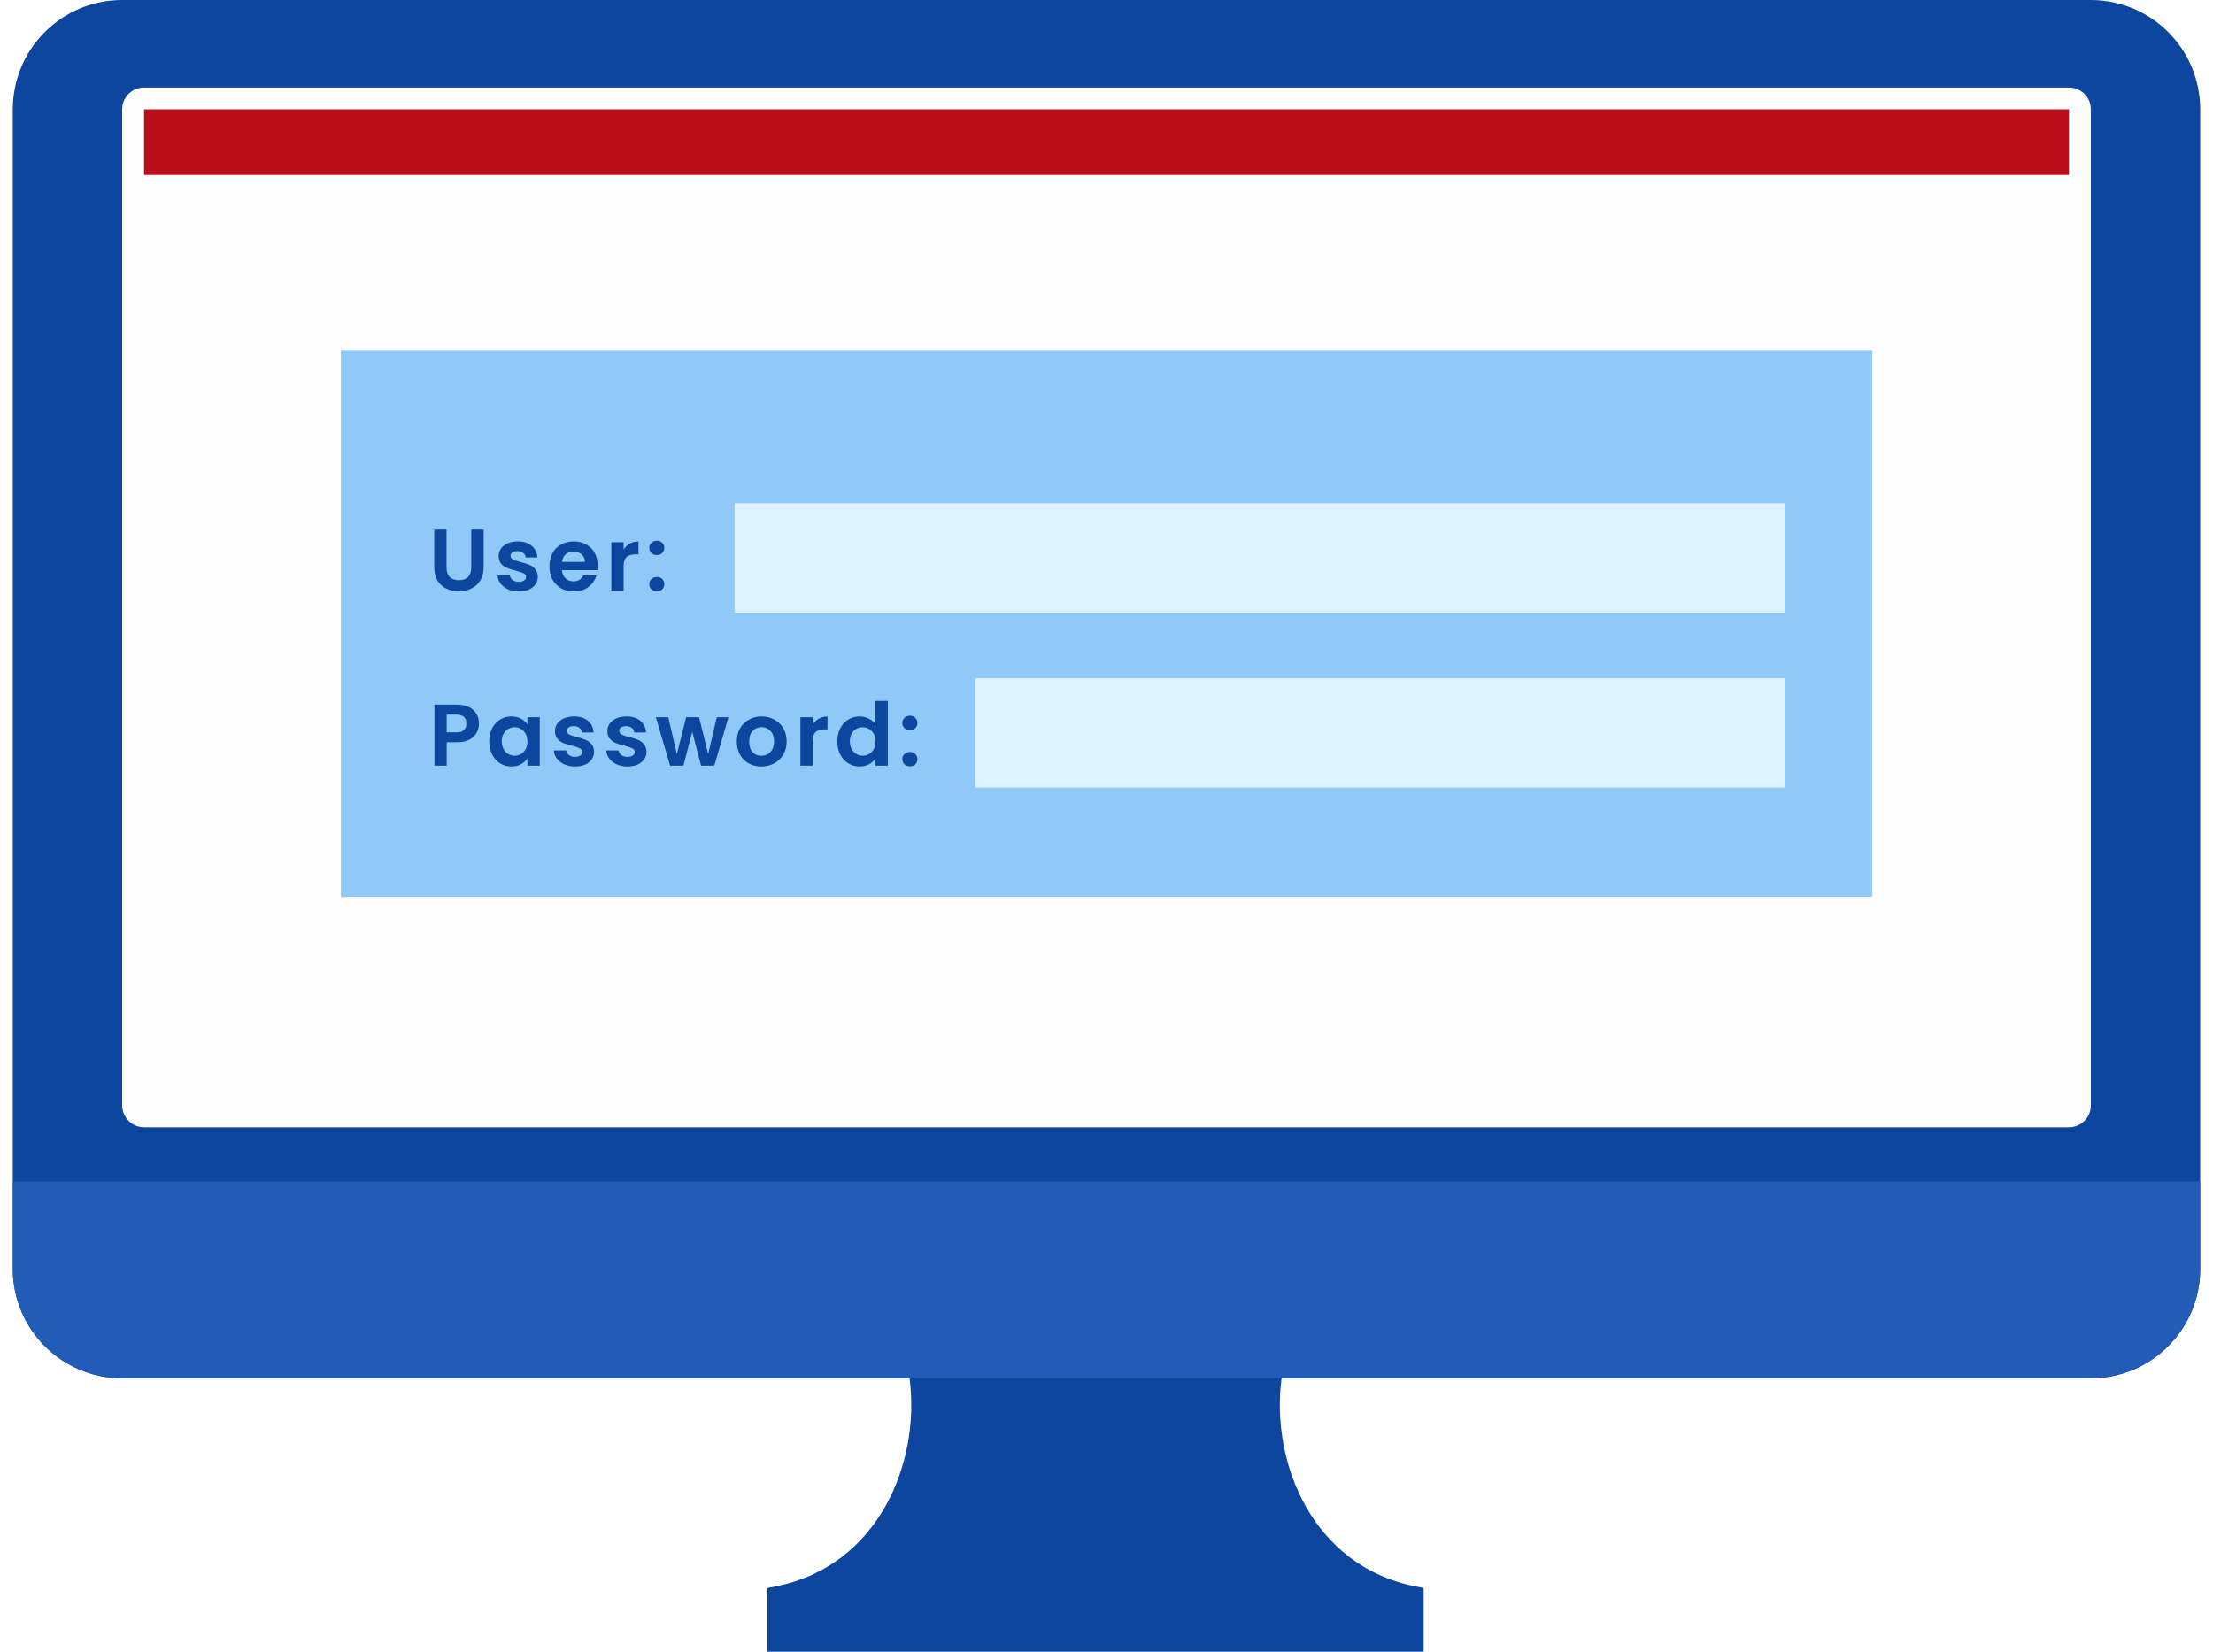
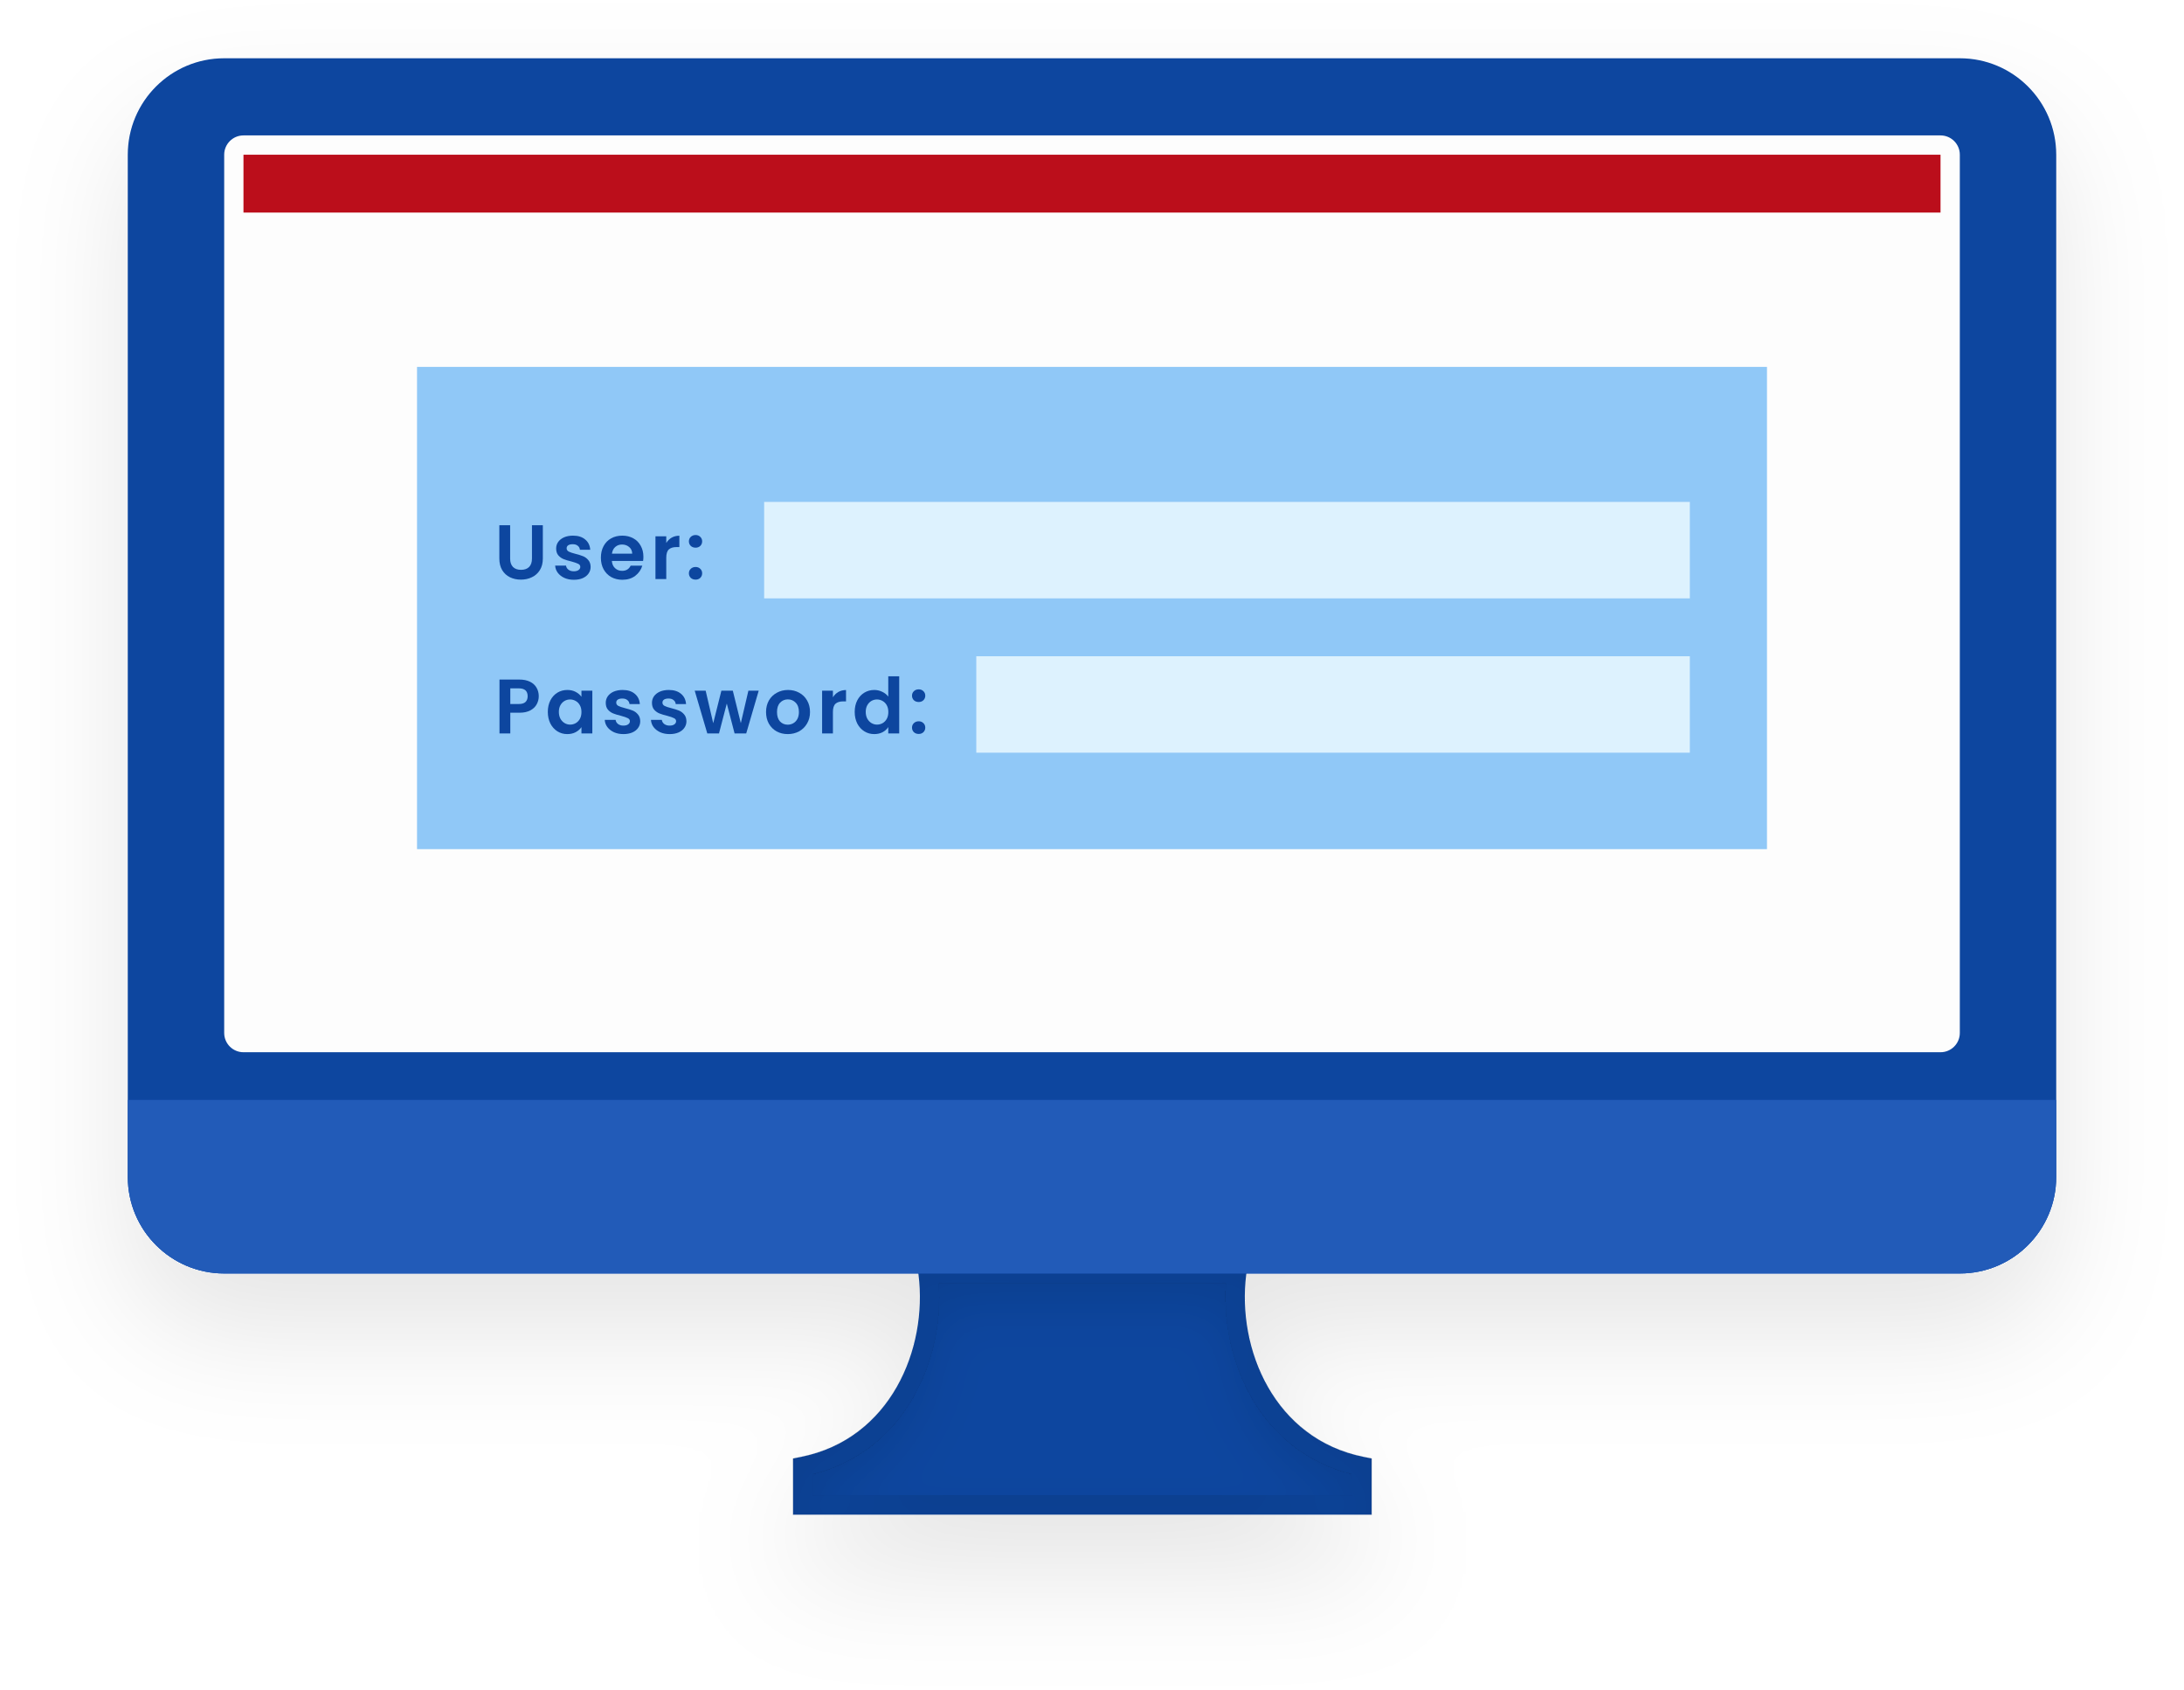
- <svg xmlns="http://www.w3.org/2000/svg" width="134" height="100" viewBox="0 0 134 100" fill="none">
-   <path d="M47.133 96.689C53.755 95.364 56.404 88.742 55.742 83.444H76.934C76.272 88.742 78.921 95.364 85.543 96.689V99.338H47.133V96.689Z" fill="#0D469F" />
-   <path fill-rule="evenodd" clip-rule="evenodd" d="M54.992 82.781H77.684L77.591 83.526C76.955 88.617 79.512 94.807 85.673 96.039L86.205 96.146V100H46.47V96.146L47.003 96.039C53.164 94.807 55.721 88.617 55.085 83.526L54.992 82.781ZM56.47 84.106C56.825 89.34 54.178 95.639 47.795 97.219V98.675H84.881V97.219C78.498 95.639 75.851 89.34 76.205 84.106H56.47Z" fill="#0D469F" />
-   <path d="M0.775 6.623C0.775 2.965 3.74 0 7.397 0H126.603C130.26 0 133.225 2.965 133.225 6.623V76.821C133.225 80.479 130.26 83.444 126.603 83.444H7.397C3.74 83.444 0.775 80.479 0.775 76.821V6.623Z" fill="#0D469F" />
-   <path d="M7.397 6.623C7.397 5.891 7.99 5.298 8.722 5.298H125.278C126.01 5.298 126.603 5.891 126.603 6.623V66.925C126.603 67.656 126.01 68.249 125.278 68.249H8.722C7.99 68.249 7.397 67.656 7.397 66.925V6.623Z" fill="#FDFDFD" />
-   <path d="M0.775 71.523H133.225V76.821C133.225 80.479 130.26 83.444 126.603 83.444H7.397C3.74 83.444 0.775 80.479 0.775 76.821V71.523Z" fill="#225BB8" />
-   <path d="M8.722 6.623H125.278V10.596H8.722V6.623Z" fill="#BB0E1B" />
-   <path d="M20.642 21.192H113.358V54.305H20.642V21.192Z" fill="#90C8F7" />
-   <path d="M27.037 32.064V34.352C27.037 34.603 27.103 34.796 27.233 34.93C27.364 35.06 27.548 35.126 27.784 35.126C28.024 35.126 28.21 35.06 28.341 34.93C28.471 34.796 28.537 34.603 28.537 34.352V32.064H29.284V34.347C29.284 34.661 29.215 34.928 29.077 35.147C28.943 35.362 28.761 35.525 28.531 35.634C28.305 35.744 28.053 35.799 27.774 35.799C27.498 35.799 27.247 35.744 27.021 35.634C26.799 35.525 26.622 35.362 26.491 35.147C26.361 34.928 26.296 34.661 26.296 34.347V32.064H27.037Z" fill="#0D469F" />
-   <path d="M31.41 35.809C31.17 35.809 30.955 35.767 30.764 35.682C30.573 35.594 30.421 35.475 30.308 35.327C30.199 35.179 30.139 35.015 30.128 34.834H30.875C30.889 34.947 30.944 35.041 31.04 35.115C31.138 35.189 31.26 35.227 31.405 35.227C31.546 35.227 31.656 35.198 31.733 35.142C31.815 35.085 31.855 35.013 31.855 34.925C31.855 34.829 31.806 34.758 31.707 34.713C31.612 34.663 31.458 34.61 31.246 34.554C31.027 34.501 30.847 34.446 30.706 34.389C30.568 34.333 30.448 34.246 30.345 34.13C30.247 34.013 30.197 33.856 30.197 33.658C30.197 33.496 30.243 33.347 30.335 33.213C30.43 33.079 30.564 32.973 30.738 32.895C30.914 32.818 31.121 32.779 31.357 32.779C31.707 32.779 31.986 32.867 32.194 33.044C32.403 33.217 32.518 33.452 32.539 33.748H31.829C31.818 33.632 31.769 33.54 31.68 33.473C31.596 33.402 31.481 33.367 31.336 33.367C31.202 33.367 31.098 33.392 31.024 33.441C30.953 33.49 30.918 33.559 30.918 33.648C30.918 33.747 30.967 33.822 31.066 33.876C31.165 33.925 31.319 33.976 31.527 34.029C31.739 34.082 31.914 34.137 32.051 34.193C32.189 34.25 32.307 34.338 32.406 34.458C32.509 34.575 32.562 34.73 32.565 34.925C32.565 35.094 32.518 35.246 32.422 35.38C32.33 35.514 32.196 35.62 32.02 35.698C31.846 35.772 31.643 35.809 31.41 35.809Z" fill="#0D469F" />
-   <path d="M36.19 34.23C36.19 34.336 36.182 34.432 36.168 34.517H34.023C34.04 34.728 34.114 34.895 34.245 35.015C34.376 35.135 34.537 35.195 34.727 35.195C35.003 35.195 35.199 35.076 35.315 34.84H36.115C36.031 35.122 35.868 35.355 35.628 35.539C35.388 35.719 35.093 35.809 34.743 35.809C34.461 35.809 34.206 35.748 33.98 35.624C33.758 35.497 33.583 35.318 33.456 35.089C33.332 34.859 33.27 34.594 33.27 34.294C33.27 33.99 33.332 33.724 33.456 33.494C33.579 33.264 33.752 33.088 33.975 32.964C34.197 32.841 34.454 32.779 34.743 32.779C35.022 32.779 35.271 32.839 35.49 32.959C35.713 33.079 35.884 33.25 36.004 33.473C36.128 33.692 36.19 33.944 36.19 34.23ZM35.421 34.019C35.418 33.828 35.349 33.676 35.215 33.563C35.081 33.446 34.916 33.388 34.722 33.388C34.538 33.388 34.383 33.445 34.256 33.558C34.132 33.667 34.056 33.821 34.028 34.019H35.421Z" fill="#0D469F" />
-   <path d="M37.76 33.282C37.855 33.127 37.979 33.005 38.13 32.917C38.286 32.828 38.462 32.784 38.66 32.784V33.563H38.464C38.231 33.563 38.054 33.618 37.934 33.727C37.818 33.837 37.76 34.027 37.76 34.299V35.762H37.018V32.827H37.76V33.282Z" fill="#0D469F" />
-   <path d="M39.775 35.799C39.641 35.799 39.53 35.758 39.441 35.677C39.357 35.592 39.314 35.488 39.314 35.364C39.314 35.241 39.357 35.138 39.441 35.057C39.53 34.972 39.641 34.93 39.775 34.93C39.906 34.93 40.014 34.972 40.098 35.057C40.183 35.138 40.226 35.241 40.226 35.364C40.226 35.488 40.183 35.592 40.098 35.677C40.014 35.758 39.906 35.799 39.775 35.799ZM39.775 33.605C39.641 33.605 39.53 33.565 39.441 33.483C39.357 33.399 39.314 33.294 39.314 33.171C39.314 33.047 39.357 32.945 39.441 32.864C39.53 32.779 39.641 32.736 39.775 32.736C39.906 32.736 40.014 32.779 40.098 32.864C40.183 32.945 40.226 33.047 40.226 33.171C40.226 33.294 40.183 33.399 40.098 33.483C40.014 33.565 39.906 33.605 39.775 33.605Z" fill="#0D469F" />
-   <path d="M29.003 43.804C29.003 44.002 28.955 44.187 28.86 44.36C28.768 44.533 28.621 44.673 28.42 44.779C28.222 44.885 27.971 44.938 27.668 44.938H27.048V46.358H26.306V42.66H27.668C27.954 42.66 28.197 42.709 28.399 42.808C28.6 42.907 28.75 43.043 28.849 43.216C28.951 43.389 29.003 43.585 29.003 43.804ZM27.636 44.339C27.84 44.339 27.992 44.293 28.091 44.201C28.19 44.106 28.24 43.974 28.24 43.804C28.24 43.444 28.038 43.264 27.636 43.264H27.048V44.339H27.636Z" fill="#0D469F" />
-   <path d="M29.625 44.88C29.625 44.583 29.684 44.32 29.8 44.09C29.92 43.861 30.081 43.684 30.282 43.56C30.487 43.437 30.715 43.375 30.966 43.375C31.185 43.375 31.375 43.419 31.538 43.507C31.704 43.596 31.836 43.707 31.935 43.841V43.423H32.682V46.358H31.935V45.928C31.84 46.066 31.707 46.181 31.538 46.273C31.372 46.361 31.18 46.405 30.96 46.405C30.713 46.405 30.487 46.342 30.282 46.215C30.081 46.087 29.92 45.909 29.8 45.679C29.684 45.446 29.625 45.18 29.625 44.88ZM31.935 44.89C31.935 44.71 31.9 44.556 31.829 44.429C31.759 44.298 31.663 44.2 31.543 44.133C31.423 44.062 31.294 44.026 31.157 44.026C31.019 44.026 30.892 44.06 30.775 44.127C30.659 44.194 30.563 44.293 30.489 44.424C30.418 44.551 30.383 44.703 30.383 44.88C30.383 45.056 30.418 45.212 30.489 45.346C30.563 45.476 30.659 45.577 30.775 45.648C30.895 45.718 31.022 45.754 31.157 45.754C31.294 45.754 31.423 45.72 31.543 45.653C31.663 45.582 31.759 45.483 31.829 45.356C31.9 45.226 31.935 45.07 31.935 44.89Z" fill="#0D469F" />
-   <path d="M34.817 46.405C34.577 46.405 34.361 46.363 34.17 46.278C33.98 46.19 33.828 46.072 33.715 45.923C33.605 45.775 33.545 45.611 33.535 45.431H34.282C34.296 45.544 34.351 45.637 34.446 45.711C34.545 45.785 34.667 45.823 34.812 45.823C34.953 45.823 35.062 45.794 35.14 45.738C35.221 45.681 35.262 45.609 35.262 45.521C35.262 45.425 35.212 45.355 35.114 45.309C35.018 45.259 34.864 45.206 34.653 45.15C34.434 45.097 34.254 45.042 34.112 44.986C33.974 44.929 33.854 44.842 33.752 44.726C33.653 44.609 33.604 44.452 33.604 44.254C33.604 44.092 33.65 43.944 33.741 43.809C33.837 43.675 33.971 43.569 34.144 43.491C34.321 43.414 34.527 43.375 34.764 43.375C35.114 43.375 35.393 43.463 35.601 43.64C35.809 43.813 35.924 44.048 35.945 44.344H35.235C35.225 44.228 35.175 44.136 35.087 44.069C35.002 43.998 34.888 43.963 34.743 43.963C34.608 43.963 34.504 43.988 34.43 44.037C34.359 44.087 34.324 44.156 34.324 44.244C34.324 44.343 34.374 44.419 34.472 44.472C34.571 44.521 34.725 44.572 34.933 44.625C35.145 44.678 35.32 44.733 35.458 44.789C35.596 44.846 35.714 44.934 35.813 45.054C35.915 45.171 35.968 45.326 35.972 45.521C35.972 45.69 35.924 45.842 35.829 45.976C35.737 46.11 35.603 46.216 35.426 46.294C35.253 46.368 35.05 46.405 34.817 46.405Z" fill="#0D469F" />
-   <path d="M37.991 46.405C37.751 46.405 37.535 46.363 37.344 46.278C37.154 46.19 37.002 46.072 36.889 45.923C36.779 45.775 36.719 45.611 36.709 45.431H37.456C37.47 45.544 37.525 45.637 37.62 45.711C37.719 45.785 37.841 45.823 37.986 45.823C38.127 45.823 38.236 45.794 38.314 45.738C38.395 45.681 38.436 45.609 38.436 45.521C38.436 45.425 38.386 45.355 38.288 45.309C38.192 45.259 38.038 45.206 37.827 45.15C37.608 45.097 37.427 45.042 37.286 44.986C37.148 44.929 37.028 44.842 36.926 44.726C36.827 44.609 36.778 44.452 36.778 44.254C36.778 44.092 36.823 43.944 36.915 43.809C37.011 43.675 37.145 43.569 37.318 43.491C37.495 43.414 37.701 43.375 37.938 43.375C38.288 43.375 38.566 43.463 38.775 43.64C38.983 43.813 39.098 44.048 39.119 44.344H38.409C38.399 44.228 38.349 44.136 38.261 44.069C38.176 43.998 38.061 43.963 37.917 43.963C37.782 43.963 37.678 43.988 37.604 44.037C37.533 44.087 37.498 44.156 37.498 44.244C37.498 44.343 37.547 44.419 37.646 44.472C37.745 44.521 37.899 44.572 38.107 44.625C38.319 44.678 38.494 44.733 38.632 44.789C38.77 44.846 38.888 44.934 38.987 45.054C39.089 45.171 39.142 45.326 39.146 45.521C39.146 45.69 39.098 45.842 39.003 45.976C38.911 46.11 38.777 46.216 38.6 46.294C38.427 46.368 38.224 46.405 37.991 46.405Z" fill="#0D469F" />
-   <path d="M44.11 43.423L43.252 46.358H42.452L41.917 44.307L41.382 46.358H40.577L39.713 43.423H40.465L40.985 45.658L41.546 43.423H42.33L42.881 45.653L43.401 43.423H44.11Z" fill="#0D469F" />
-   <path d="M46.102 46.405C45.819 46.405 45.565 46.343 45.339 46.22C45.113 46.093 44.935 45.914 44.804 45.685C44.677 45.455 44.613 45.19 44.613 44.89C44.613 44.59 44.679 44.325 44.809 44.095C44.944 43.866 45.125 43.689 45.355 43.566C45.584 43.438 45.841 43.375 46.123 43.375C46.406 43.375 46.662 43.438 46.891 43.566C47.121 43.689 47.301 43.866 47.432 44.095C47.566 44.325 47.633 44.59 47.633 44.89C47.633 45.19 47.564 45.455 47.426 45.685C47.292 45.914 47.109 46.093 46.876 46.22C46.646 46.343 46.388 46.405 46.102 46.405ZM46.102 45.759C46.236 45.759 46.362 45.727 46.478 45.664C46.598 45.596 46.694 45.498 46.764 45.367C46.835 45.236 46.87 45.077 46.87 44.89C46.87 44.611 46.796 44.397 46.648 44.249C46.503 44.097 46.325 44.021 46.113 44.021C45.901 44.021 45.722 44.097 45.578 44.249C45.436 44.397 45.365 44.611 45.365 44.89C45.365 45.169 45.434 45.385 45.572 45.536C45.713 45.685 45.89 45.759 46.102 45.759Z" fill="#0D469F" />
-   <path d="M49.206 43.878C49.301 43.723 49.425 43.601 49.577 43.513C49.732 43.424 49.909 43.38 50.106 43.38V44.159H49.91C49.677 44.159 49.501 44.214 49.381 44.323C49.264 44.433 49.206 44.623 49.206 44.895V46.358H48.464V43.423H49.206V43.878Z" fill="#0D469F" />
-   <path d="M50.702 44.88C50.702 44.583 50.761 44.32 50.877 44.09C50.997 43.861 51.16 43.684 51.364 43.56C51.569 43.437 51.797 43.375 52.048 43.375C52.239 43.375 52.421 43.417 52.594 43.502C52.767 43.583 52.904 43.693 53.007 43.831V42.437H53.759V46.358H53.007V45.923C52.915 46.068 52.786 46.185 52.62 46.273C52.454 46.361 52.262 46.405 52.043 46.405C51.795 46.405 51.569 46.342 51.364 46.215C51.16 46.087 50.997 45.909 50.877 45.679C50.761 45.446 50.702 45.18 50.702 44.88ZM53.012 44.89C53.012 44.71 52.977 44.556 52.906 44.429C52.836 44.298 52.74 44.2 52.62 44.133C52.5 44.062 52.371 44.026 52.233 44.026C52.096 44.026 51.968 44.06 51.852 44.127C51.735 44.194 51.64 44.293 51.566 44.424C51.495 44.551 51.46 44.703 51.46 44.88C51.46 45.056 51.495 45.212 51.566 45.346C51.64 45.476 51.735 45.577 51.852 45.648C51.972 45.718 52.099 45.754 52.233 45.754C52.371 45.754 52.5 45.72 52.62 45.653C52.74 45.582 52.836 45.483 52.906 45.356C52.977 45.226 53.012 45.07 53.012 44.89Z" fill="#0D469F" />
-   <path d="M55.099 46.395C54.965 46.395 54.854 46.354 54.765 46.273C54.681 46.188 54.638 46.084 54.638 45.96C54.638 45.837 54.681 45.734 54.765 45.653C54.854 45.568 54.965 45.526 55.099 45.526C55.23 45.526 55.337 45.568 55.422 45.653C55.507 45.734 55.549 45.837 55.549 45.96C55.549 46.084 55.507 46.188 55.422 46.273C55.337 46.354 55.23 46.395 55.099 46.395ZM55.099 44.201C54.965 44.201 54.854 44.161 54.765 44.08C54.681 43.995 54.638 43.891 54.638 43.767C54.638 43.643 54.681 43.541 54.765 43.46C54.854 43.375 54.965 43.333 55.099 43.333C55.23 43.333 55.337 43.375 55.422 43.46C55.507 43.541 55.549 43.643 55.549 43.767C55.549 43.891 55.507 43.995 55.422 44.08C55.337 44.161 55.23 44.201 55.099 44.201Z" fill="#0D469F" />
-   <path d="M44.483 30.464H108.06V37.086H44.483V30.464Z" fill="#DDF2FE" />
-   <path d="M59.053 41.06H108.06V47.682H59.053V41.06Z" fill="#DDF2FE" />
+ <svg xmlns="http://www.w3.org/2000/svg" width="150" height="116" viewBox="0 0 150 116" fill="none">
+   <g filter="url(#filter0_d_360_509)">
+     <g filter="url(#filter1_i_360_509)">
+       <path d="M55.133 100.689C61.755 99.364 64.404 92.742 63.742 87.444H84.934C84.272 92.742 86.921 99.364 93.543 100.689V103.338H55.133V100.689Z" fill="#0D469F" />
+     </g>
+     <g filter="url(#filter2_i_360_509)">
+       <path fill-rule="evenodd" clip-rule="evenodd" d="M62.992 86.781H85.684L85.591 87.526C84.954 92.617 87.512 98.807 93.673 100.039L94.205 100.146V104H54.47V100.146L55.003 100.039C61.164 98.807 63.721 92.617 63.085 87.526L62.992 86.781ZM64.47 88.106C64.824 93.34 62.178 99.639 55.795 101.219V102.675H92.881V101.219C86.498 99.639 83.851 93.34 84.205 88.106H64.47Z" fill="#0D469F" />
+     </g>
+     <path d="M8.775 10.623C8.775 6.965 11.74 4 15.397 4H134.603C138.26 4 141.225 6.965 141.225 10.623V80.821C141.225 84.479 138.26 87.444 134.603 87.444H15.397C11.74 87.444 8.775 84.479 8.775 80.821V10.623Z" fill="#0D469F" />
+     <path d="M15.398 10.622C15.398 9.891 15.991 9.298 16.722 9.298H133.278C134.01 9.298 134.603 9.891 134.603 10.622V70.924C134.603 71.656 134.01 72.249 133.278 72.249H16.722C15.991 72.249 15.398 71.656 15.398 70.924V10.622Z" fill="#FDFDFD" />
+     <path d="M8.775 75.523H141.225V80.821C141.225 84.478 138.26 87.444 134.603 87.444H15.397C11.74 87.444 8.775 84.478 8.775 80.821V75.523Z" fill="#225BB8" />
+     <path d="M16.722 10.623H133.278V14.596H16.722V10.623Z" fill="#BB0E1B" />
+     <path d="M28.642 25.192H121.358V58.304H28.642V25.192Z" fill="#90C8F7" />
+     <path d="M35.037 36.063V38.352C35.037 38.603 35.102 38.795 35.233 38.93C35.364 39.06 35.547 39.126 35.784 39.126C36.024 39.126 36.21 39.06 36.34 38.93C36.471 38.795 36.536 38.603 36.536 38.352V36.063H37.283V38.347C37.283 38.661 37.215 38.928 37.077 39.147C36.943 39.362 36.761 39.525 36.531 39.634C36.305 39.744 36.053 39.799 35.774 39.799C35.498 39.799 35.247 39.744 35.021 39.634C34.799 39.525 34.622 39.362 34.491 39.147C34.361 38.928 34.295 38.661 34.295 38.347V36.063H35.037Z" fill="#0D469F" />
+     <path d="M39.41 39.809C39.17 39.809 38.955 39.767 38.764 39.682C38.573 39.594 38.421 39.475 38.308 39.327C38.199 39.179 38.139 39.014 38.128 38.834H38.875C38.889 38.947 38.944 39.041 39.039 39.115C39.138 39.189 39.26 39.226 39.405 39.226C39.546 39.226 39.656 39.198 39.733 39.142C39.815 39.085 39.855 39.013 39.855 38.924C39.855 38.829 39.806 38.758 39.707 38.712C39.612 38.663 39.458 38.61 39.246 38.553C39.027 38.501 38.847 38.446 38.706 38.389C38.568 38.333 38.448 38.246 38.345 38.13C38.246 38.013 38.197 37.856 38.197 37.658C38.197 37.496 38.243 37.347 38.335 37.213C38.43 37.079 38.564 36.973 38.737 36.895C38.914 36.818 39.121 36.779 39.357 36.779C39.707 36.779 39.986 36.867 40.194 37.044C40.403 37.217 40.517 37.452 40.539 37.748H39.829C39.818 37.632 39.769 37.54 39.68 37.473C39.596 37.402 39.481 37.367 39.336 37.367C39.202 37.367 39.098 37.392 39.023 37.441C38.953 37.49 38.917 37.559 38.917 37.648C38.917 37.746 38.967 37.822 39.066 37.875C39.165 37.925 39.318 37.976 39.527 38.029C39.739 38.082 39.913 38.137 40.051 38.193C40.189 38.25 40.307 38.338 40.406 38.458C40.509 38.575 40.562 38.73 40.565 38.924C40.565 39.094 40.517 39.246 40.422 39.38C40.33 39.514 40.196 39.62 40.02 39.698C39.846 39.772 39.643 39.809 39.41 39.809Z" fill="#0D469F" />
+     <path d="M44.19 38.23C44.19 38.336 44.182 38.432 44.168 38.517H42.023C42.04 38.728 42.114 38.894 42.245 39.014C42.376 39.135 42.536 39.195 42.727 39.195C43.003 39.195 43.199 39.076 43.315 38.84H44.115C44.031 39.122 43.868 39.355 43.628 39.539C43.388 39.719 43.093 39.809 42.743 39.809C42.461 39.809 42.206 39.747 41.98 39.624C41.758 39.497 41.583 39.318 41.456 39.089C41.332 38.859 41.27 38.594 41.27 38.294C41.27 37.99 41.332 37.724 41.456 37.494C41.579 37.264 41.752 37.088 41.975 36.964C42.197 36.84 42.453 36.779 42.743 36.779C43.022 36.779 43.271 36.839 43.49 36.959C43.713 37.079 43.884 37.25 44.004 37.473C44.128 37.692 44.19 37.944 44.19 38.23ZM43.421 38.018C43.418 37.828 43.349 37.676 43.215 37.563C43.08 37.446 42.916 37.388 42.722 37.388C42.538 37.388 42.383 37.444 42.256 37.557C42.132 37.667 42.056 37.821 42.028 38.018H43.421Z" fill="#0D469F" />
+     <path d="M45.76 37.282C45.855 37.127 45.978 37.005 46.13 36.916C46.286 36.828 46.462 36.784 46.66 36.784V37.563H46.464C46.231 37.563 46.054 37.618 45.934 37.727C45.818 37.837 45.76 38.027 45.76 38.299V39.761H45.018V36.826H45.76V37.282Z" fill="#0D469F" />
+     <path d="M47.775 39.799C47.641 39.799 47.53 39.758 47.441 39.677C47.357 39.592 47.314 39.488 47.314 39.364C47.314 39.24 47.357 39.138 47.441 39.057C47.53 38.972 47.641 38.93 47.775 38.93C47.906 38.93 48.014 38.972 48.098 39.057C48.183 39.138 48.225 39.24 48.225 39.364C48.225 39.488 48.183 39.592 48.098 39.677C48.014 39.758 47.906 39.799 47.775 39.799ZM47.775 37.605C47.641 37.605 47.53 37.565 47.441 37.483C47.357 37.399 47.314 37.294 47.314 37.171C47.314 37.047 47.357 36.945 47.441 36.864C47.53 36.779 47.641 36.736 47.775 36.736C47.906 36.736 48.014 36.779 48.098 36.864C48.183 36.945 48.225 37.047 48.225 37.171C48.225 37.294 48.183 37.399 48.098 37.483C48.014 37.565 47.906 37.605 47.775 37.605Z" fill="#0D469F" />
+     <path d="M37.003 47.804C37.003 48.002 36.955 48.187 36.86 48.36C36.768 48.533 36.621 48.673 36.42 48.779C36.222 48.885 35.971 48.938 35.667 48.938H35.048V50.358H34.306V46.66H35.667C35.954 46.66 36.197 46.709 36.399 46.808C36.6 46.907 36.75 47.043 36.849 47.216C36.951 47.389 37.003 47.585 37.003 47.804ZM35.636 48.339C35.841 48.339 35.992 48.293 36.091 48.201C36.19 48.106 36.24 47.973 36.24 47.804C36.24 47.444 36.038 47.264 35.636 47.264H35.048V48.339H35.636Z" fill="#0D469F" />
+     <path d="M37.625 48.879C37.625 48.583 37.684 48.32 37.8 48.09C37.92 47.86 38.081 47.684 38.282 47.56C38.487 47.437 38.715 47.375 38.966 47.375C39.185 47.375 39.376 47.419 39.538 47.507C39.704 47.596 39.836 47.707 39.935 47.841V47.422H40.682V50.358H39.935V49.928C39.84 50.066 39.708 50.181 39.538 50.273C39.372 50.361 39.179 50.405 38.961 50.405C38.713 50.405 38.487 50.342 38.282 50.215C38.081 50.087 37.92 49.909 37.8 49.679C37.684 49.446 37.625 49.18 37.625 48.879ZM39.935 48.89C39.935 48.71 39.9 48.556 39.829 48.429C39.759 48.298 39.663 48.2 39.543 48.132C39.423 48.062 39.294 48.026 39.157 48.026C39.019 48.026 38.892 48.06 38.775 48.127C38.658 48.194 38.563 48.293 38.489 48.424C38.418 48.551 38.383 48.703 38.383 48.879C38.383 49.056 38.418 49.211 38.489 49.346C38.563 49.476 38.658 49.577 38.775 49.648C38.895 49.718 39.022 49.754 39.157 49.754C39.294 49.754 39.423 49.72 39.543 49.653C39.663 49.582 39.759 49.483 39.829 49.356C39.9 49.225 39.935 49.07 39.935 48.89Z" fill="#0D469F" />
+     <path d="M42.817 50.405C42.577 50.405 42.361 50.363 42.17 50.278C41.98 50.19 41.828 50.071 41.715 49.923C41.605 49.775 41.545 49.611 41.535 49.43H42.282C42.296 49.543 42.351 49.637 42.446 49.711C42.545 49.785 42.667 49.822 42.812 49.822C42.953 49.822 43.062 49.794 43.14 49.738C43.221 49.681 43.262 49.609 43.262 49.52C43.262 49.425 43.212 49.355 43.114 49.309C43.018 49.259 42.865 49.206 42.653 49.15C42.434 49.097 42.254 49.042 42.112 48.985C41.974 48.929 41.854 48.842 41.752 48.726C41.653 48.609 41.604 48.452 41.604 48.254C41.604 48.092 41.65 47.943 41.741 47.809C41.837 47.675 41.971 47.569 42.144 47.491C42.321 47.414 42.527 47.375 42.764 47.375C43.114 47.375 43.393 47.463 43.601 47.64C43.809 47.813 43.924 48.048 43.945 48.344H43.235C43.225 48.228 43.175 48.136 43.087 48.069C43.002 47.998 42.888 47.963 42.743 47.963C42.608 47.963 42.504 47.988 42.43 48.037C42.359 48.087 42.324 48.155 42.324 48.244C42.324 48.343 42.374 48.419 42.472 48.471C42.571 48.521 42.725 48.572 42.933 48.625C43.145 48.678 43.32 48.733 43.458 48.789C43.596 48.846 43.714 48.934 43.813 49.054C43.915 49.171 43.968 49.326 43.972 49.52C43.972 49.69 43.924 49.842 43.829 49.976C43.737 50.11 43.603 50.216 43.426 50.294C43.253 50.368 43.05 50.405 42.817 50.405Z" fill="#0D469F" />
+     <path d="M45.991 50.405C45.751 50.405 45.535 50.363 45.344 50.278C45.154 50.19 45.002 50.071 44.889 49.923C44.779 49.775 44.719 49.611 44.709 49.43H45.456C45.47 49.543 45.525 49.637 45.62 49.711C45.719 49.785 45.841 49.822 45.986 49.822C46.127 49.822 46.236 49.794 46.314 49.738C46.395 49.681 46.436 49.609 46.436 49.52C46.436 49.425 46.386 49.355 46.288 49.309C46.192 49.259 46.038 49.206 45.827 49.15C45.608 49.097 45.428 49.042 45.286 48.985C45.148 48.929 45.028 48.842 44.926 48.726C44.827 48.609 44.778 48.452 44.778 48.254C44.778 48.092 44.824 47.943 44.915 47.809C45.011 47.675 45.145 47.569 45.318 47.491C45.495 47.414 45.701 47.375 45.938 47.375C46.288 47.375 46.566 47.463 46.775 47.64C46.983 47.813 47.098 48.048 47.119 48.344H46.409C46.399 48.228 46.349 48.136 46.261 48.069C46.176 47.998 46.062 47.963 45.917 47.963C45.782 47.963 45.678 47.988 45.604 48.037C45.533 48.087 45.498 48.155 45.498 48.244C45.498 48.343 45.547 48.419 45.646 48.471C45.745 48.521 45.899 48.572 46.107 48.625C46.319 48.678 46.494 48.733 46.632 48.789C46.77 48.846 46.888 48.934 46.987 49.054C47.089 49.171 47.142 49.326 47.146 49.52C47.146 49.69 47.098 49.842 47.003 49.976C46.911 50.11 46.777 50.216 46.6 50.294C46.427 50.368 46.224 50.405 45.991 50.405Z" fill="#0D469F" />
+     <path d="M52.11 47.422L51.252 50.358H50.452L49.917 48.307L49.382 50.358H48.577L47.713 47.422H48.465L48.985 49.658L49.546 47.422H50.33L50.881 49.653L51.401 47.422H52.11Z" fill="#0D469F" />
+     <path d="M54.102 50.405C53.819 50.405 53.565 50.343 53.339 50.22C53.113 50.093 52.935 49.914 52.804 49.685C52.677 49.455 52.613 49.19 52.613 48.89C52.613 48.59 52.679 48.325 52.809 48.095C52.944 47.866 53.125 47.689 53.355 47.566C53.585 47.438 53.841 47.375 54.123 47.375C54.406 47.375 54.662 47.438 54.891 47.566C55.121 47.689 55.301 47.866 55.432 48.095C55.566 48.325 55.633 48.59 55.633 48.89C55.633 49.19 55.564 49.455 55.426 49.685C55.292 49.914 55.109 50.093 54.876 50.22C54.646 50.343 54.388 50.405 54.102 50.405ZM54.102 49.759C54.236 49.759 54.362 49.727 54.478 49.663C54.598 49.596 54.694 49.498 54.764 49.367C54.835 49.236 54.87 49.077 54.87 48.89C54.87 48.611 54.796 48.397 54.648 48.249C54.503 48.097 54.325 48.021 54.113 48.021C53.901 48.021 53.722 48.097 53.578 48.249C53.436 48.397 53.366 48.611 53.366 48.89C53.366 49.169 53.434 49.385 53.572 49.536C53.714 49.685 53.89 49.759 54.102 49.759Z" fill="#0D469F" />
+     <path d="M57.206 47.878C57.301 47.723 57.425 47.601 57.577 47.513C57.732 47.424 57.909 47.38 58.106 47.38V48.159H57.91C57.677 48.159 57.501 48.214 57.381 48.323C57.264 48.433 57.206 48.623 57.206 48.895V50.358H56.464V47.422H57.206V47.878Z" fill="#0D469F" />
+     <path d="M58.702 48.879C58.702 48.583 58.761 48.32 58.877 48.09C58.997 47.86 59.16 47.684 59.364 47.56C59.569 47.437 59.797 47.375 60.048 47.375C60.239 47.375 60.421 47.417 60.594 47.502C60.767 47.583 60.904 47.693 61.007 47.83V46.437H61.759V50.358H61.007V49.923C60.915 50.068 60.786 50.184 60.62 50.273C60.454 50.361 60.262 50.405 60.043 50.405C59.795 50.405 59.569 50.342 59.364 50.215C59.16 50.087 58.997 49.909 58.877 49.679C58.761 49.446 58.702 49.18 58.702 48.879ZM61.012 48.89C61.012 48.71 60.977 48.556 60.906 48.429C60.836 48.298 60.74 48.2 60.62 48.132C60.5 48.062 60.371 48.026 60.233 48.026C60.096 48.026 59.968 48.06 59.852 48.127C59.735 48.194 59.64 48.293 59.566 48.424C59.495 48.551 59.46 48.703 59.46 48.879C59.46 49.056 59.495 49.211 59.566 49.346C59.64 49.476 59.735 49.577 59.852 49.648C59.972 49.718 60.099 49.754 60.233 49.754C60.371 49.754 60.5 49.72 60.62 49.653C60.74 49.582 60.836 49.483 60.906 49.356C60.977 49.225 61.012 49.07 61.012 48.89Z" fill="#0D469F" />
+     <path d="M63.099 50.395C62.965 50.395 62.854 50.354 62.765 50.273C62.681 50.188 62.638 50.084 62.638 49.96C62.638 49.837 62.681 49.734 62.765 49.653C62.854 49.568 62.965 49.526 63.099 49.526C63.23 49.526 63.337 49.568 63.422 49.653C63.507 49.734 63.549 49.837 63.549 49.96C63.549 50.084 63.507 50.188 63.422 50.273C63.337 50.354 63.23 50.395 63.099 50.395ZM63.099 48.201C62.965 48.201 62.854 48.161 62.765 48.079C62.681 47.995 62.638 47.89 62.638 47.767C62.638 47.643 62.681 47.541 62.765 47.459C62.854 47.375 62.965 47.332 63.099 47.332C63.23 47.332 63.337 47.375 63.422 47.459C63.507 47.541 63.549 47.643 63.549 47.767C63.549 47.89 63.507 47.995 63.422 48.079C63.337 48.161 63.23 48.201 63.099 48.201Z" fill="#0D469F" />
+     <path d="M52.483 34.463H116.06V41.086H52.483V34.463Z" fill="#DDF2FE" />
+     <path d="M67.053 45.06H116.06V51.682H67.053V45.06Z" fill="#DDF2FE" />
+   </g>
+   <defs>
+     <filter id="filter0_d_360_509" x="0.775" y="0" width="148.45" height="116" filterUnits="userSpaceOnUse" color-interpolation-filters="sRGB">
+       <feFlood flood-opacity="0" result="BackgroundImageFix" />
+       <feColorMatrix in="SourceAlpha" type="matrix" values="0 0 0 0 0 0 0 0 0 0 0 0 0 0 0 0 0 0 127 0" result="hardAlpha" />
+       <feOffset dy="4" />
+       <feGaussianBlur stdDeviation="4" />
+       <feComposite in2="hardAlpha" operator="out" />
+       <feColorMatrix type="matrix" values="0 0 0 0 0 0 0 0 0 0 0 0 0 0 0 0 0 0 0.1 0" />
+       <feBlend mode="normal" in2="BackgroundImageFix" result="effect1_dropShadow_360_509" />
+       <feBlend mode="normal" in="SourceGraphic" in2="effect1_dropShadow_360_509" result="shape" />
+     </filter>
+     <filter id="filter1_i_360_509" x="55.133" y="87.444" width="38.411" height="17.894" filterUnits="userSpaceOnUse" color-interpolation-filters="sRGB">
+       <feFlood flood-opacity="0" result="BackgroundImageFix" />
+       <feBlend mode="normal" in="SourceGraphic" in2="BackgroundImageFix" result="shape" />
+       <feColorMatrix in="SourceAlpha" type="matrix" values="0 0 0 0 0 0 0 0 0 0 0 0 0 0 0 0 0 0 127 0" result="hardAlpha" />
+       <feOffset dy="2" />
+       <feGaussianBlur stdDeviation="2" />
+       <feComposite in2="hardAlpha" operator="arithmetic" k2="-1" k3="1" />
+       <feColorMatrix type="matrix" values="0 0 0 0 0 0 0 0 0 0 0 0 0 0 0 0 0 0 0.1 0" />
+       <feBlend mode="normal" in2="shape" result="effect1_innerShadow_360_509" />
+     </filter>
+     <filter id="filter2_i_360_509" x="54.47" y="86.781" width="39.735" height="19.219" filterUnits="userSpaceOnUse" color-interpolation-filters="sRGB">
+       <feFlood flood-opacity="0" result="BackgroundImageFix" />
+       <feBlend mode="normal" in="SourceGraphic" in2="BackgroundImageFix" result="shape" />
+       <feColorMatrix in="SourceAlpha" type="matrix" values="0 0 0 0 0 0 0 0 0 0 0 0 0 0 0 0 0 0 127 0" result="hardAlpha" />
+       <feOffset dy="2" />
+       <feGaussianBlur stdDeviation="2" />
+       <feComposite in2="hardAlpha" operator="arithmetic" k2="-1" k3="1" />
+       <feColorMatrix type="matrix" values="0 0 0 0 0 0 0 0 0 0 0 0 0 0 0 0 0 0 0.1 0" />
+       <feBlend mode="normal" in2="shape" result="effect1_innerShadow_360_509" />
+     </filter>
+   </defs>
</svg>
